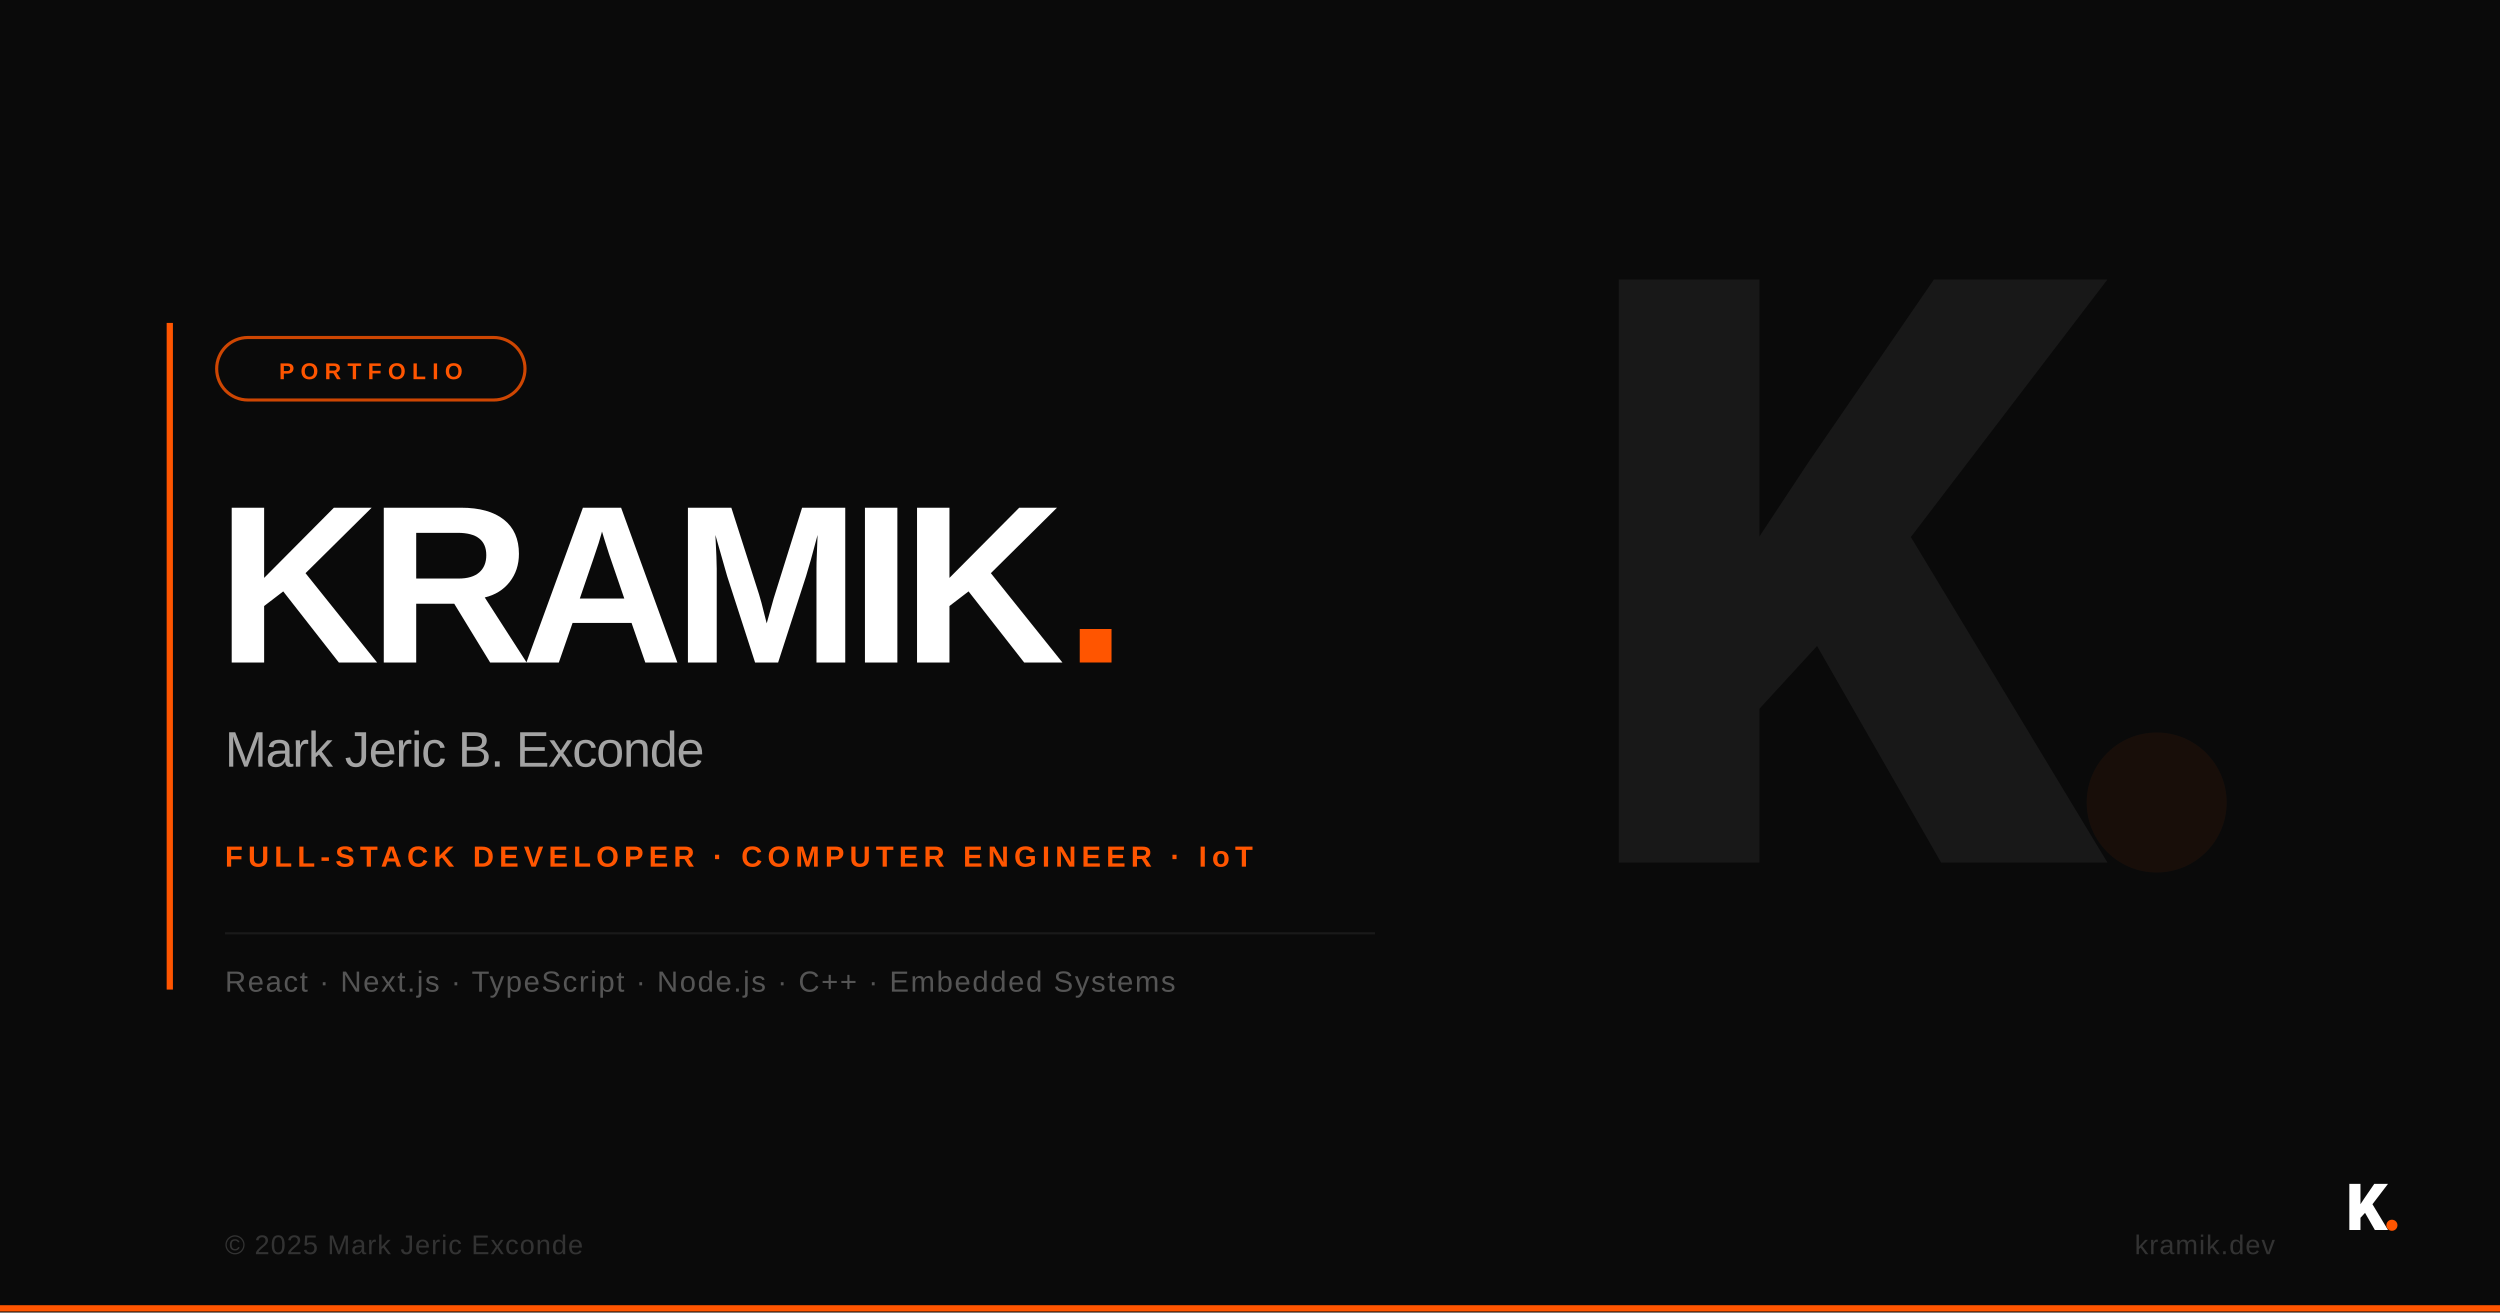
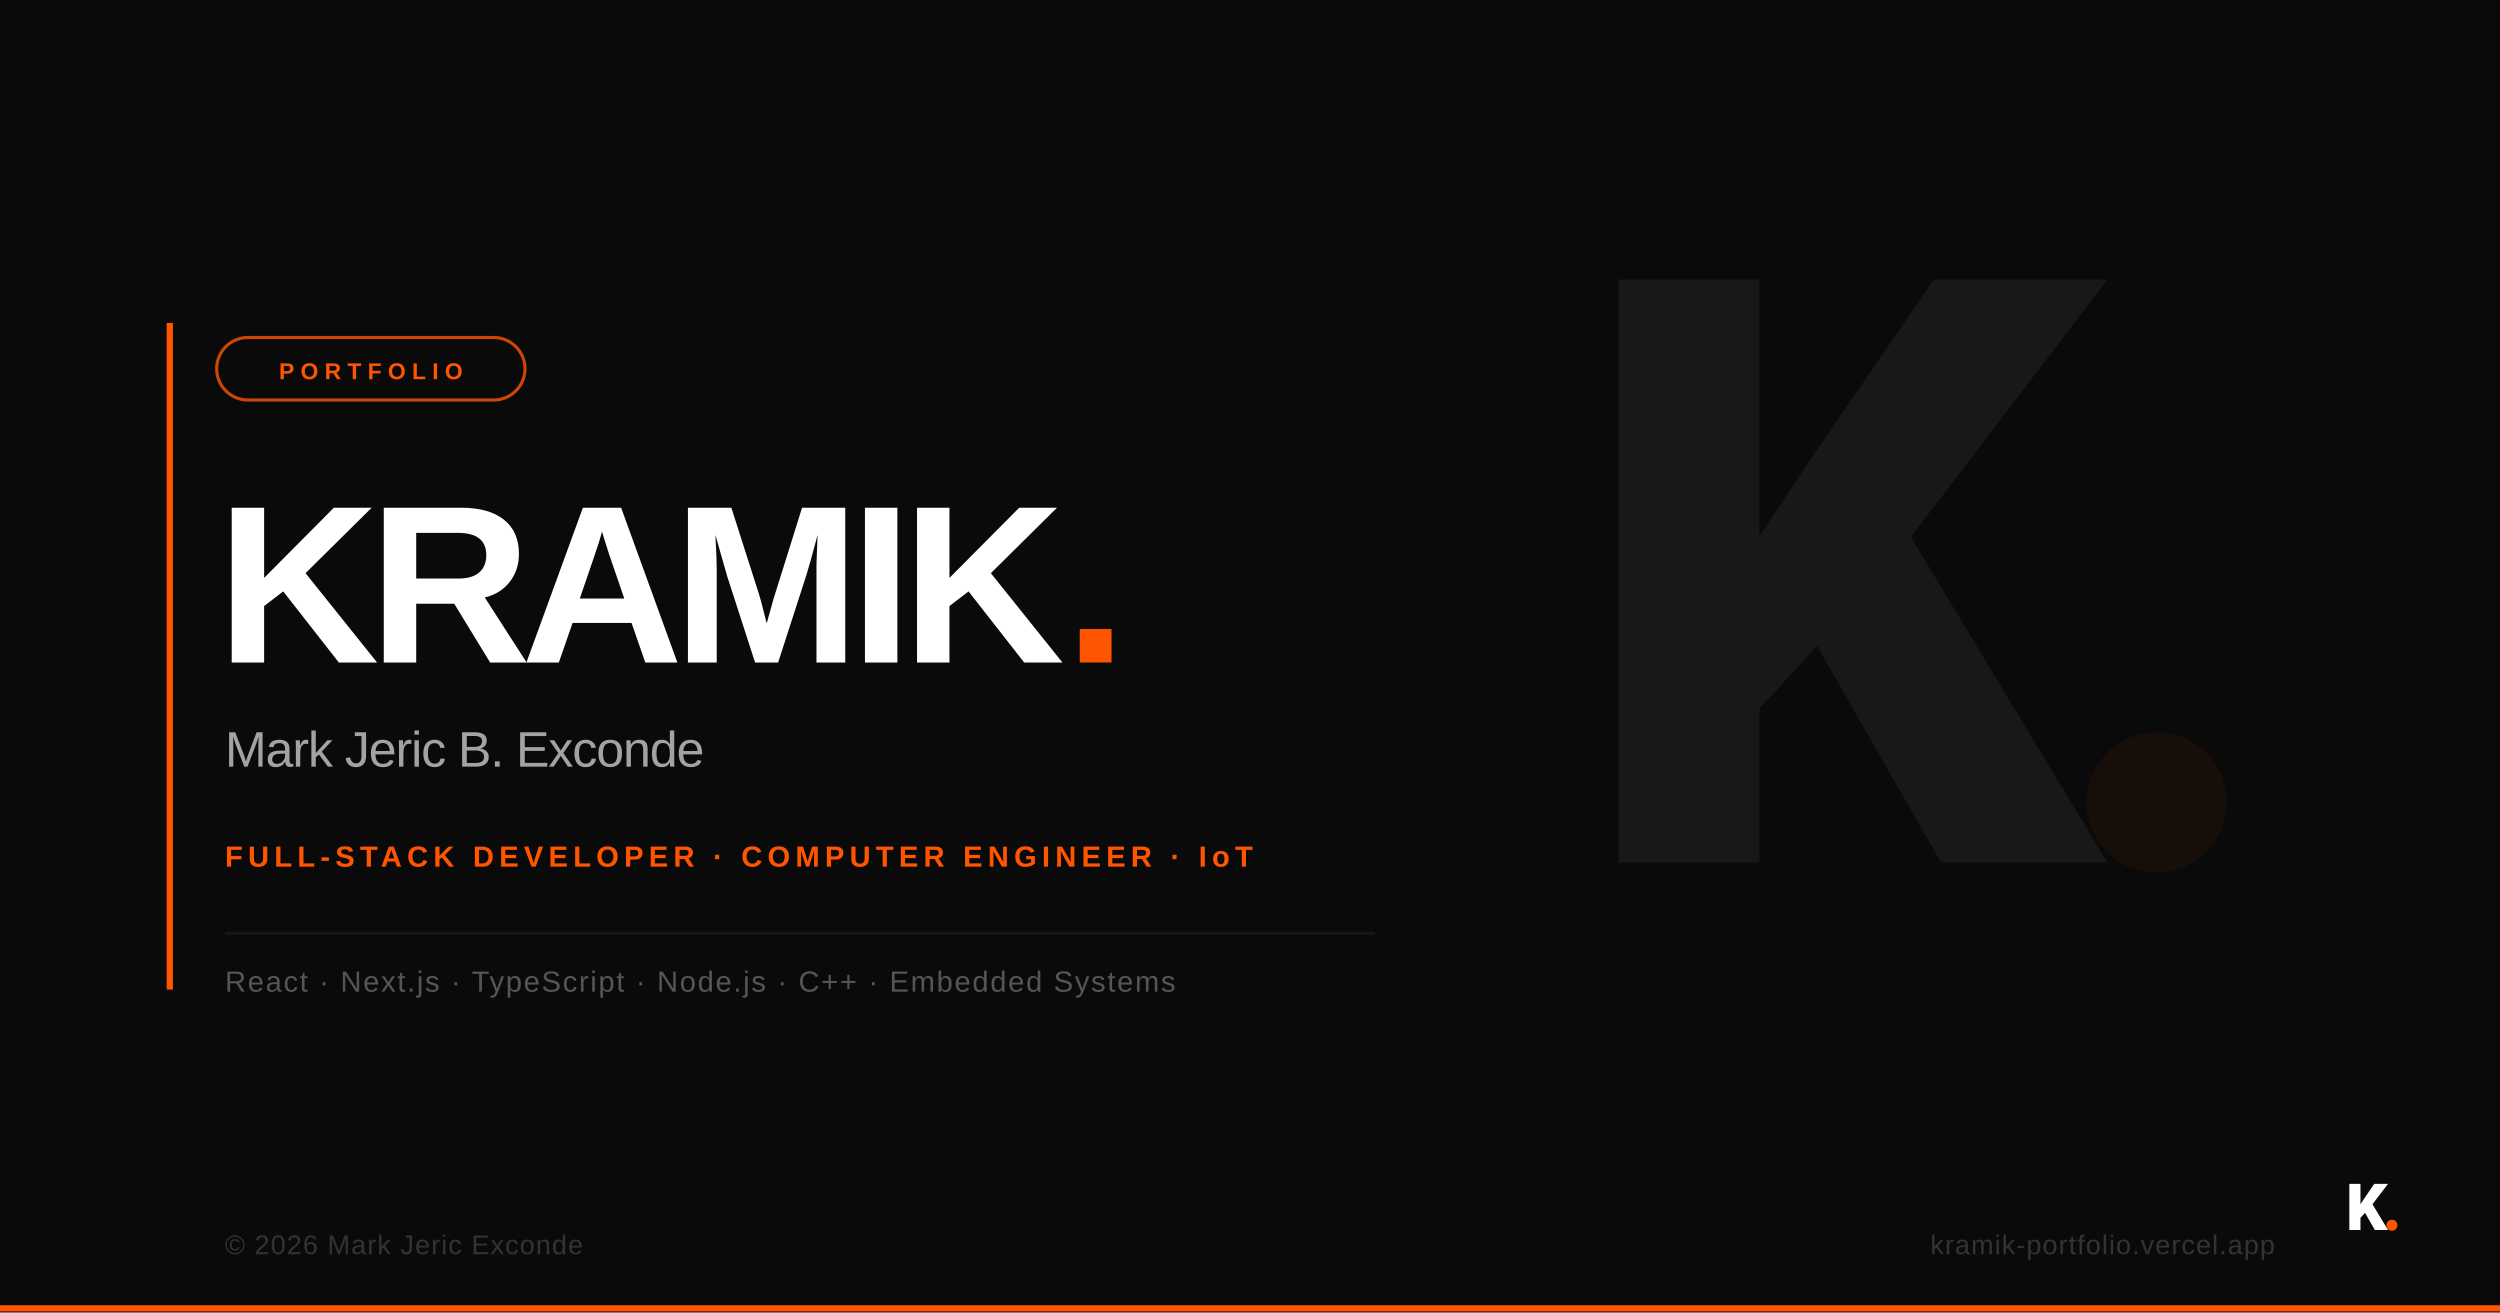
<svg xmlns="http://www.w3.org/2000/svg" viewBox="0 0 1200 630" width="1200" height="630">
  <rect width="1200" height="630" fill="#0a0a0a" />
  <line x1="0" y1="628" x2="1200" y2="628" stroke="#ff5500" stroke-width="3" />
  <g transform="translate(680, 30) scale(4.8)" opacity="0.06">
    <text x="42" y="80" font-weight="900" font-size="82px" font-family="-apple-system, BlinkMacSystemFont, 'Segoe UI', Roboto, 'Helvetica Neue', Arial, sans-serif" fill="#ffffff" text-anchor="middle">K</text>
    <circle cx="74" cy="74" r="7" fill="#ff5500" />
  </g>
  <rect x="80" y="155" width="3" height="320" fill="#ff5500" />
  <rect x="104" y="162" width="148" height="30" rx="15" fill="none" stroke="#ff5500" stroke-width="1.5" opacity="0.8" />
  <text x="178" y="182" text-anchor="middle" font-size="11" font-weight="bold" fill="#ff5500" font-family="Arial, sans-serif" letter-spacing="3">PORTFOLIO</text>
  <text x="104" y="318" font-size="108" font-weight="900" fill="#ffffff" font-family="Arial Black, Arial, sans-serif" letter-spacing="-5">KRAMIK<tspan fill="#ff5500">.</tspan>
  </text>
  <text x="108" y="368" font-size="24" fill="#a3a3a3" font-family="Arial, sans-serif" letter-spacing="-0.5">
    Mark Jeric B. Exconde
  </text>
  <text x="108" y="416" font-size="14" font-weight="bold" fill="#ff5500" font-family="Arial, sans-serif" letter-spacing="2.5">
    FULL-STACK DEVELOPER  ·  COMPUTER ENGINEER  ·  IoT
  </text>
  <line x1="108" y1="448" x2="660" y2="448" stroke="rgba(255,255,255,0.07)" stroke-width="1" />
  <text x="108" y="476" font-size="14" fill="#555555" font-family="Arial, sans-serif" letter-spacing="0.8">
    React  ·  Next.js  ·  TypeScript  ·  Node.js  ·  C++  ·  Embedded Systems
  </text>
  <text x="108" y="602" font-size="13" fill="#333333" font-family="Arial, sans-serif" letter-spacing="0.5">
-     © 2025 Mark Jeric Exconde
+     © 2026 Mark Jeric Exconde
  </text>
  <text x="1092" y="602" text-anchor="end" font-size="13" fill="#333333" font-family="Arial, sans-serif" letter-spacing="0.5">
-     kramik.dev
+     kramik-portfolio.vercel.app
  </text>
  <g transform="translate(1120, 560) scale(0.38)">
    <text x="42" y="80" font-weight="900" font-size="82px" font-family="-apple-system, BlinkMacSystemFont, 'Segoe UI', Roboto, 'Helvetica Neue', Arial, sans-serif" fill="#ffffff" text-anchor="middle">K</text>
    <circle cx="74" cy="74" r="7" fill="#ff5500" />
  </g>
</svg>
